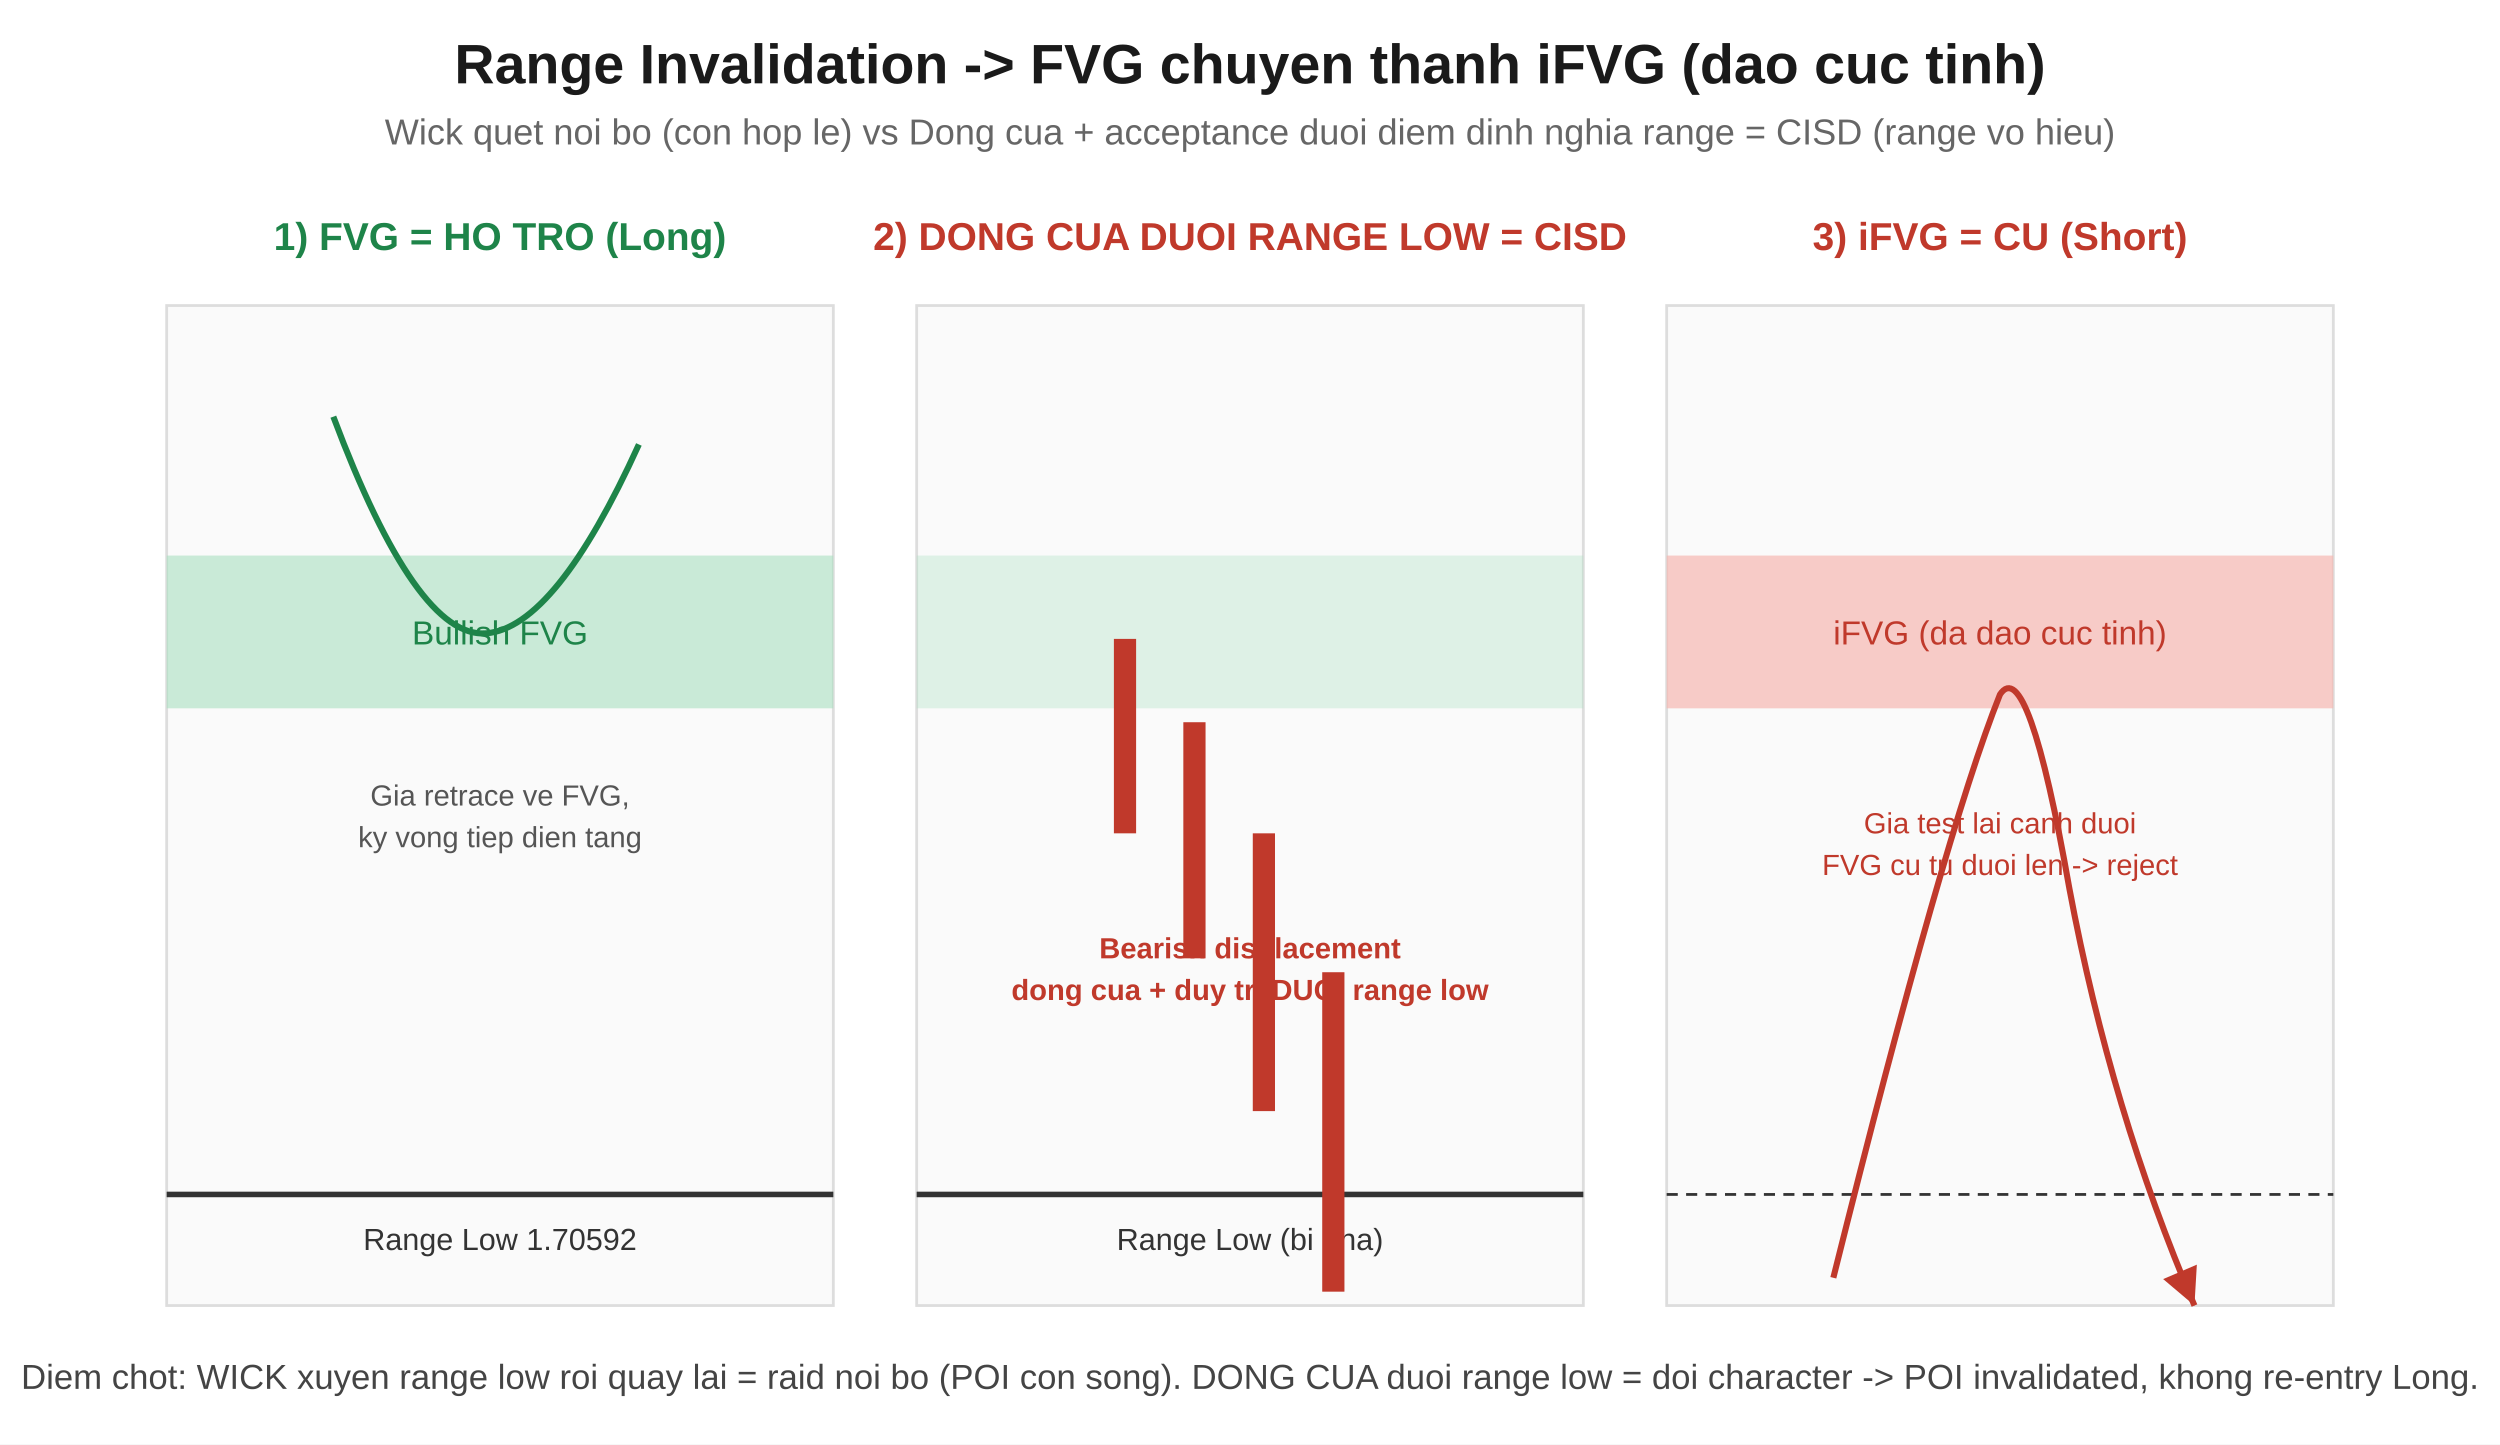
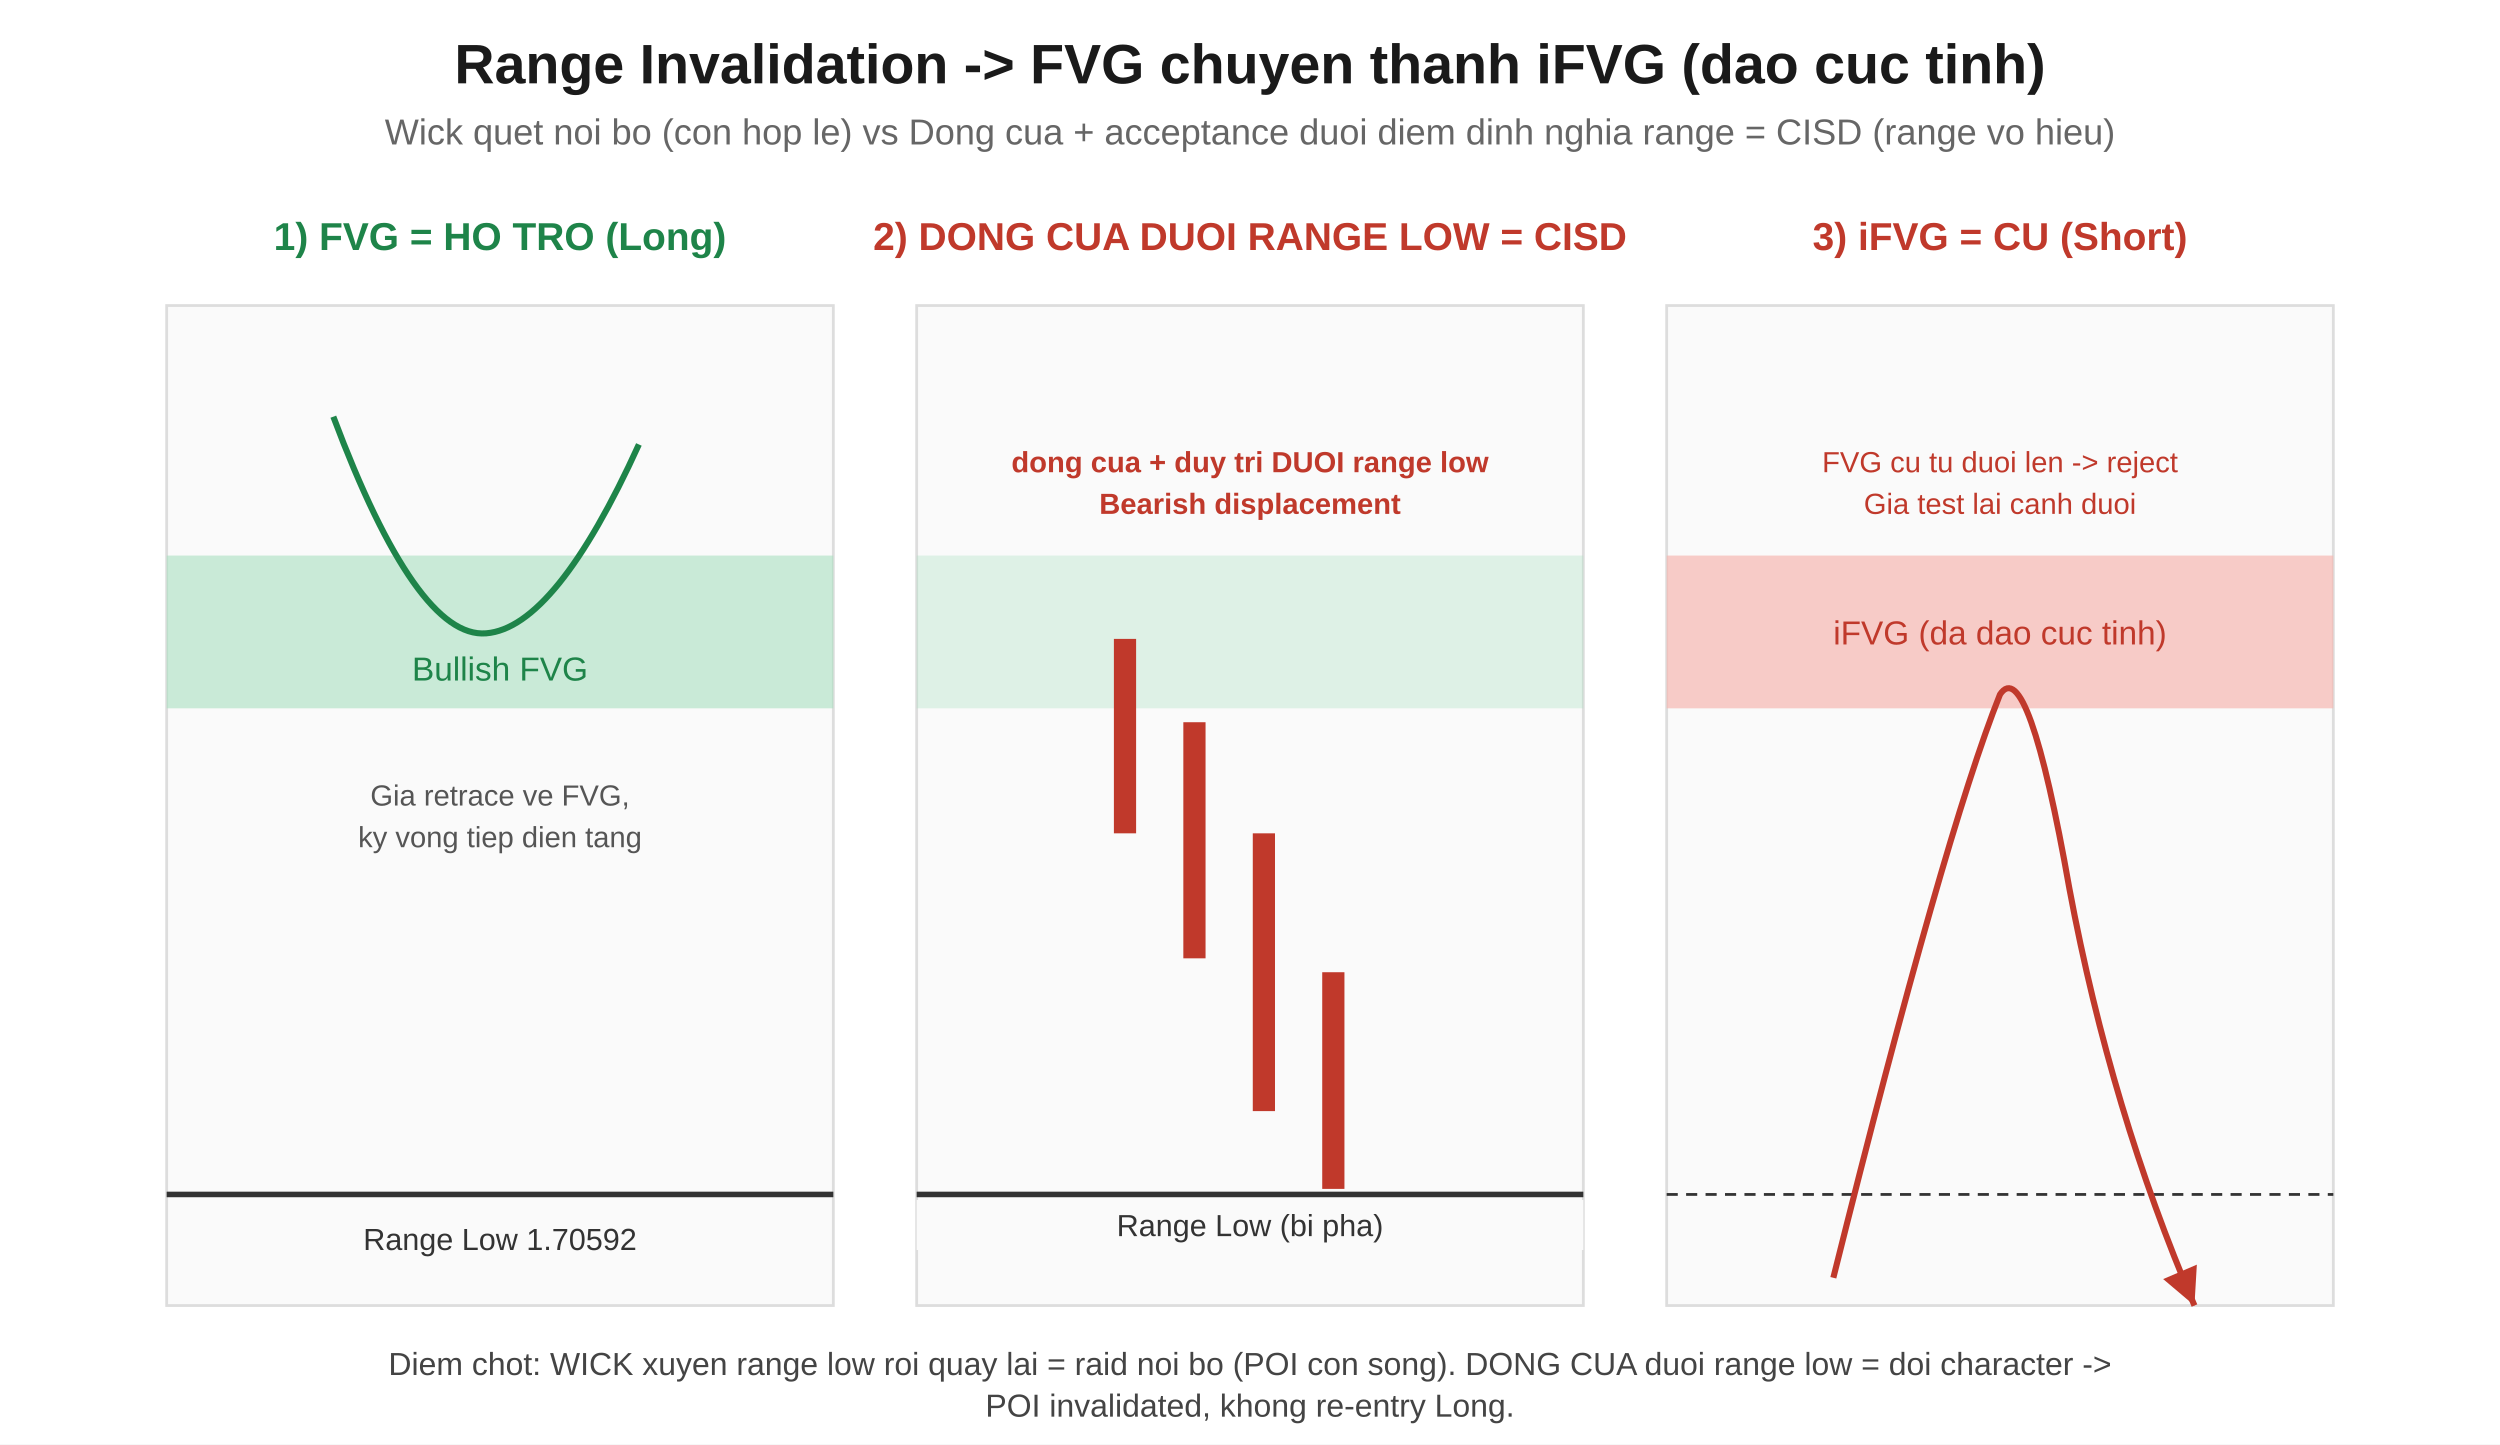
<svg xmlns="http://www.w3.org/2000/svg" viewBox="0 0 900 520" font-family="Segoe UI, Arial, sans-serif">
  <rect x="0" y="0" width="900" height="520" fill="#ffffff" />
  <text x="450" y="30" text-anchor="middle" font-size="20" font-weight="700" fill="#1a1a1a">Range Invalidation -&gt; FVG chuyen thanh iFVG (dao cuc tinh)</text>
  <text x="450" y="52" text-anchor="middle" font-size="13" fill="#666">Wick quet noi bo (con hop le) vs Dong cua + acceptance duoi diem dinh nghia range = CISD (range vo hieu)</text>
  <text x="180" y="90" text-anchor="middle" font-size="14" font-weight="700" fill="#1e8449">1) FVG = HO TRO (Long)</text>
  <rect x="60" y="110" width="240" height="360" fill="#fafafa" stroke="#ddd" />
  <rect x="60" y="200" width="240" height="55" fill="#a9dfbf" fill-opacity="0.6" />
-   <text x="180" y="232" text-anchor="middle" font-size="12" fill="#1e8449">Bullish FVG</text>
+   <text x="180" y="245" text-anchor="middle" font-size="12" fill="#1e8449">Bullish FVG</text>
  <line x1="60" y1="430" x2="300" y2="430" stroke="#333" stroke-width="2" />
  <text x="180" y="450" text-anchor="middle" font-size="11" fill="#333">Range Low 1.70592</text>
  <path d="M 120 150 Q 150 230 175 228 Q 200 226 230 160" stroke="#1e8449" stroke-width="2.2" fill="none" />
  <text x="180" y="290" text-anchor="middle" font-size="10.5" fill="#555">Gia retrace ve FVG,</text>
  <text x="180" y="305" text-anchor="middle" font-size="10.5" fill="#555">ky vong tiep dien tang</text>
  <text x="450" y="90" text-anchor="middle" font-size="14" font-weight="700" fill="#c0392b">2) DONG CUA DUOI RANGE LOW = CISD</text>
  <rect x="330" y="110" width="240" height="360" fill="#fafafa" stroke="#ddd" />
  <rect x="330" y="200" width="240" height="55" fill="#a9dfbf" fill-opacity="0.35" />
  <line x1="330" y1="430" x2="570" y2="430" stroke="#333" stroke-width="2" />
-   <text x="450" y="450" text-anchor="middle" font-size="11" fill="#333">Range Low (bi pha)</text>
+   <rect x="330" y="432" width="240" height="18" fill="#fafafa" />
+   <text x="450" y="445" text-anchor="middle" font-size="11" fill="#333">Range Low (bi pha)</text>
  <g stroke="#c0392b" stroke-width="8">
    <line x1="405" y1="230" x2="405" y2="300" />
    <line x1="430" y1="260" x2="430" y2="345" />
    <line x1="455" y1="300" x2="455" y2="400" />
-     <line x1="480" y1="350" x2="480" y2="465" />
+     <line x1="480" y1="350" x2="480" y2="428" />
  </g>
-   <text x="450" y="345" text-anchor="middle" font-size="10.5" fill="#c0392b" font-weight="700">Bearish displacement</text>
-   <text x="450" y="360" text-anchor="middle" font-size="10.5" fill="#c0392b" font-weight="700">dong cua + duy tri DUOI range low</text>
+   <text x="450" y="185" text-anchor="middle" font-size="10.5" fill="#c0392b" font-weight="700">Bearish displacement</text>
+   <text x="450" y="170" text-anchor="middle" font-size="10.5" fill="#c0392b" font-weight="700">dong cua + duy tri DUOI range low</text>
  <text x="720" y="90" text-anchor="middle" font-size="14" font-weight="700" fill="#c0392b">3) iFVG =  CU (Short)</text>
  <rect x="600" y="110" width="240" height="360" fill="#fafafa" stroke="#ddd" />
  <rect x="600" y="200" width="240" height="55" fill="#f5b7b1" fill-opacity="0.7" />
  <text x="720" y="232" text-anchor="middle" font-size="12" fill="#c0392b">iFVG (da dao cuc tinh)</text>
  <line x1="600" y1="430" x2="840" y2="430" stroke="#333" stroke-width="1" stroke-dasharray="4 3" />
  <path d="M 660 460 Q 700 300 720 250 Q 730 235 745 320 Q 760 400 790 470" stroke="#c0392b" stroke-width="2.2" fill="none" marker-end="url(#arrowD)" />
-   <text x="720" y="300" text-anchor="middle" font-size="10.5" fill="#c0392b">Gia test lai canh duoi</text>
-   <text x="720" y="315" text-anchor="middle" font-size="10.5" fill="#c0392b">FVG cu tu duoi len -&gt; reject</text>
-   <text x="450" y="500" text-anchor="middle" font-size="12.5" fill="#444">Diem chot: WICK xuyen range low roi quay lai = raid noi bo (POI con song). DONG CUA duoi range low = doi character -&gt; POI invalidated, khong re-entry Long.</text>
+   <text x="720" y="185" text-anchor="middle" font-size="10.5" fill="#c0392b">Gia test lai canh duoi</text>
+   <text x="720" y="170" text-anchor="middle" font-size="10.5" fill="#c0392b">FVG cu tu duoi len -&gt; reject</text>
+   <text x="450" y="495" text-anchor="middle" font-size="11.5" fill="#444">Diem chot: WICK xuyen range low roi quay lai = raid noi bo (POI con song). DONG CUA duoi range low = doi character -&gt;</text>
+   <text x="450" y="510" text-anchor="middle" font-size="11.5" fill="#444">POI invalidated, khong re-entry Long.</text>
  <defs>
    <marker id="arrowD" markerWidth="10" markerHeight="10" refX="6" refY="3" orient="auto" markerUnits="strokeWidth">
      <path d="M0,0 L6,3 L0,6 Z" fill="#c0392b" />
    </marker>
  </defs>
</svg>
